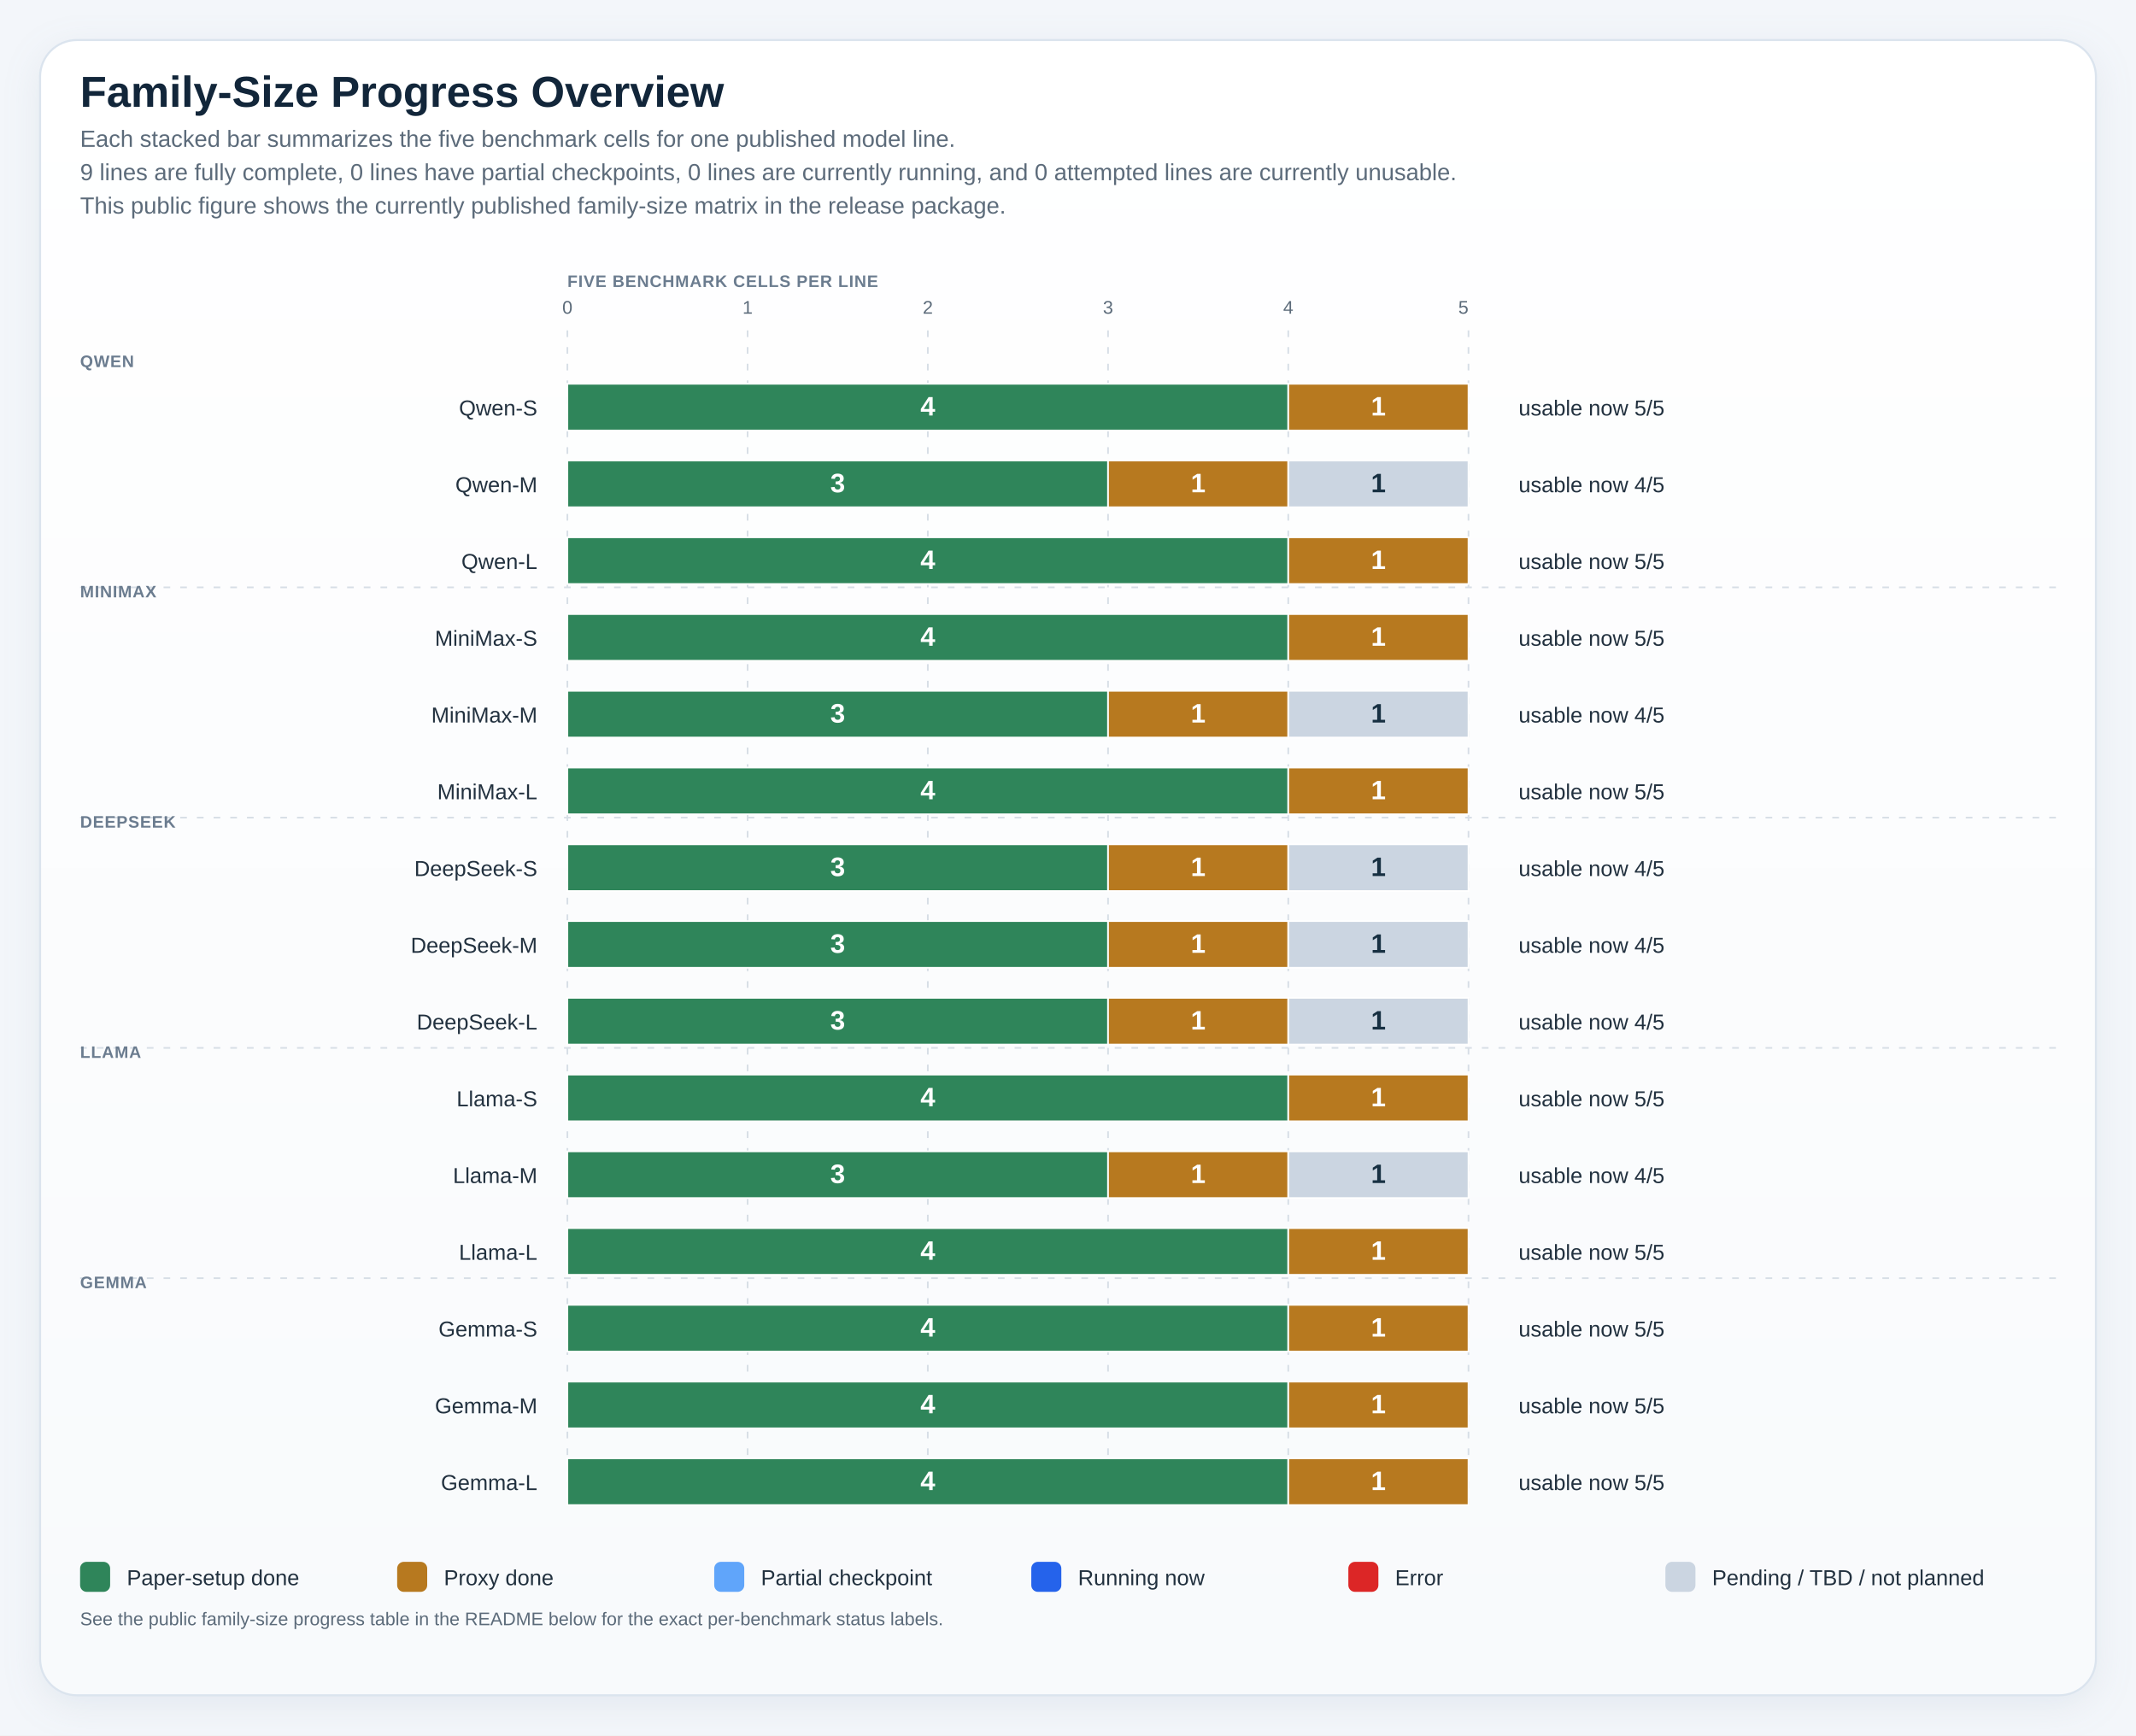
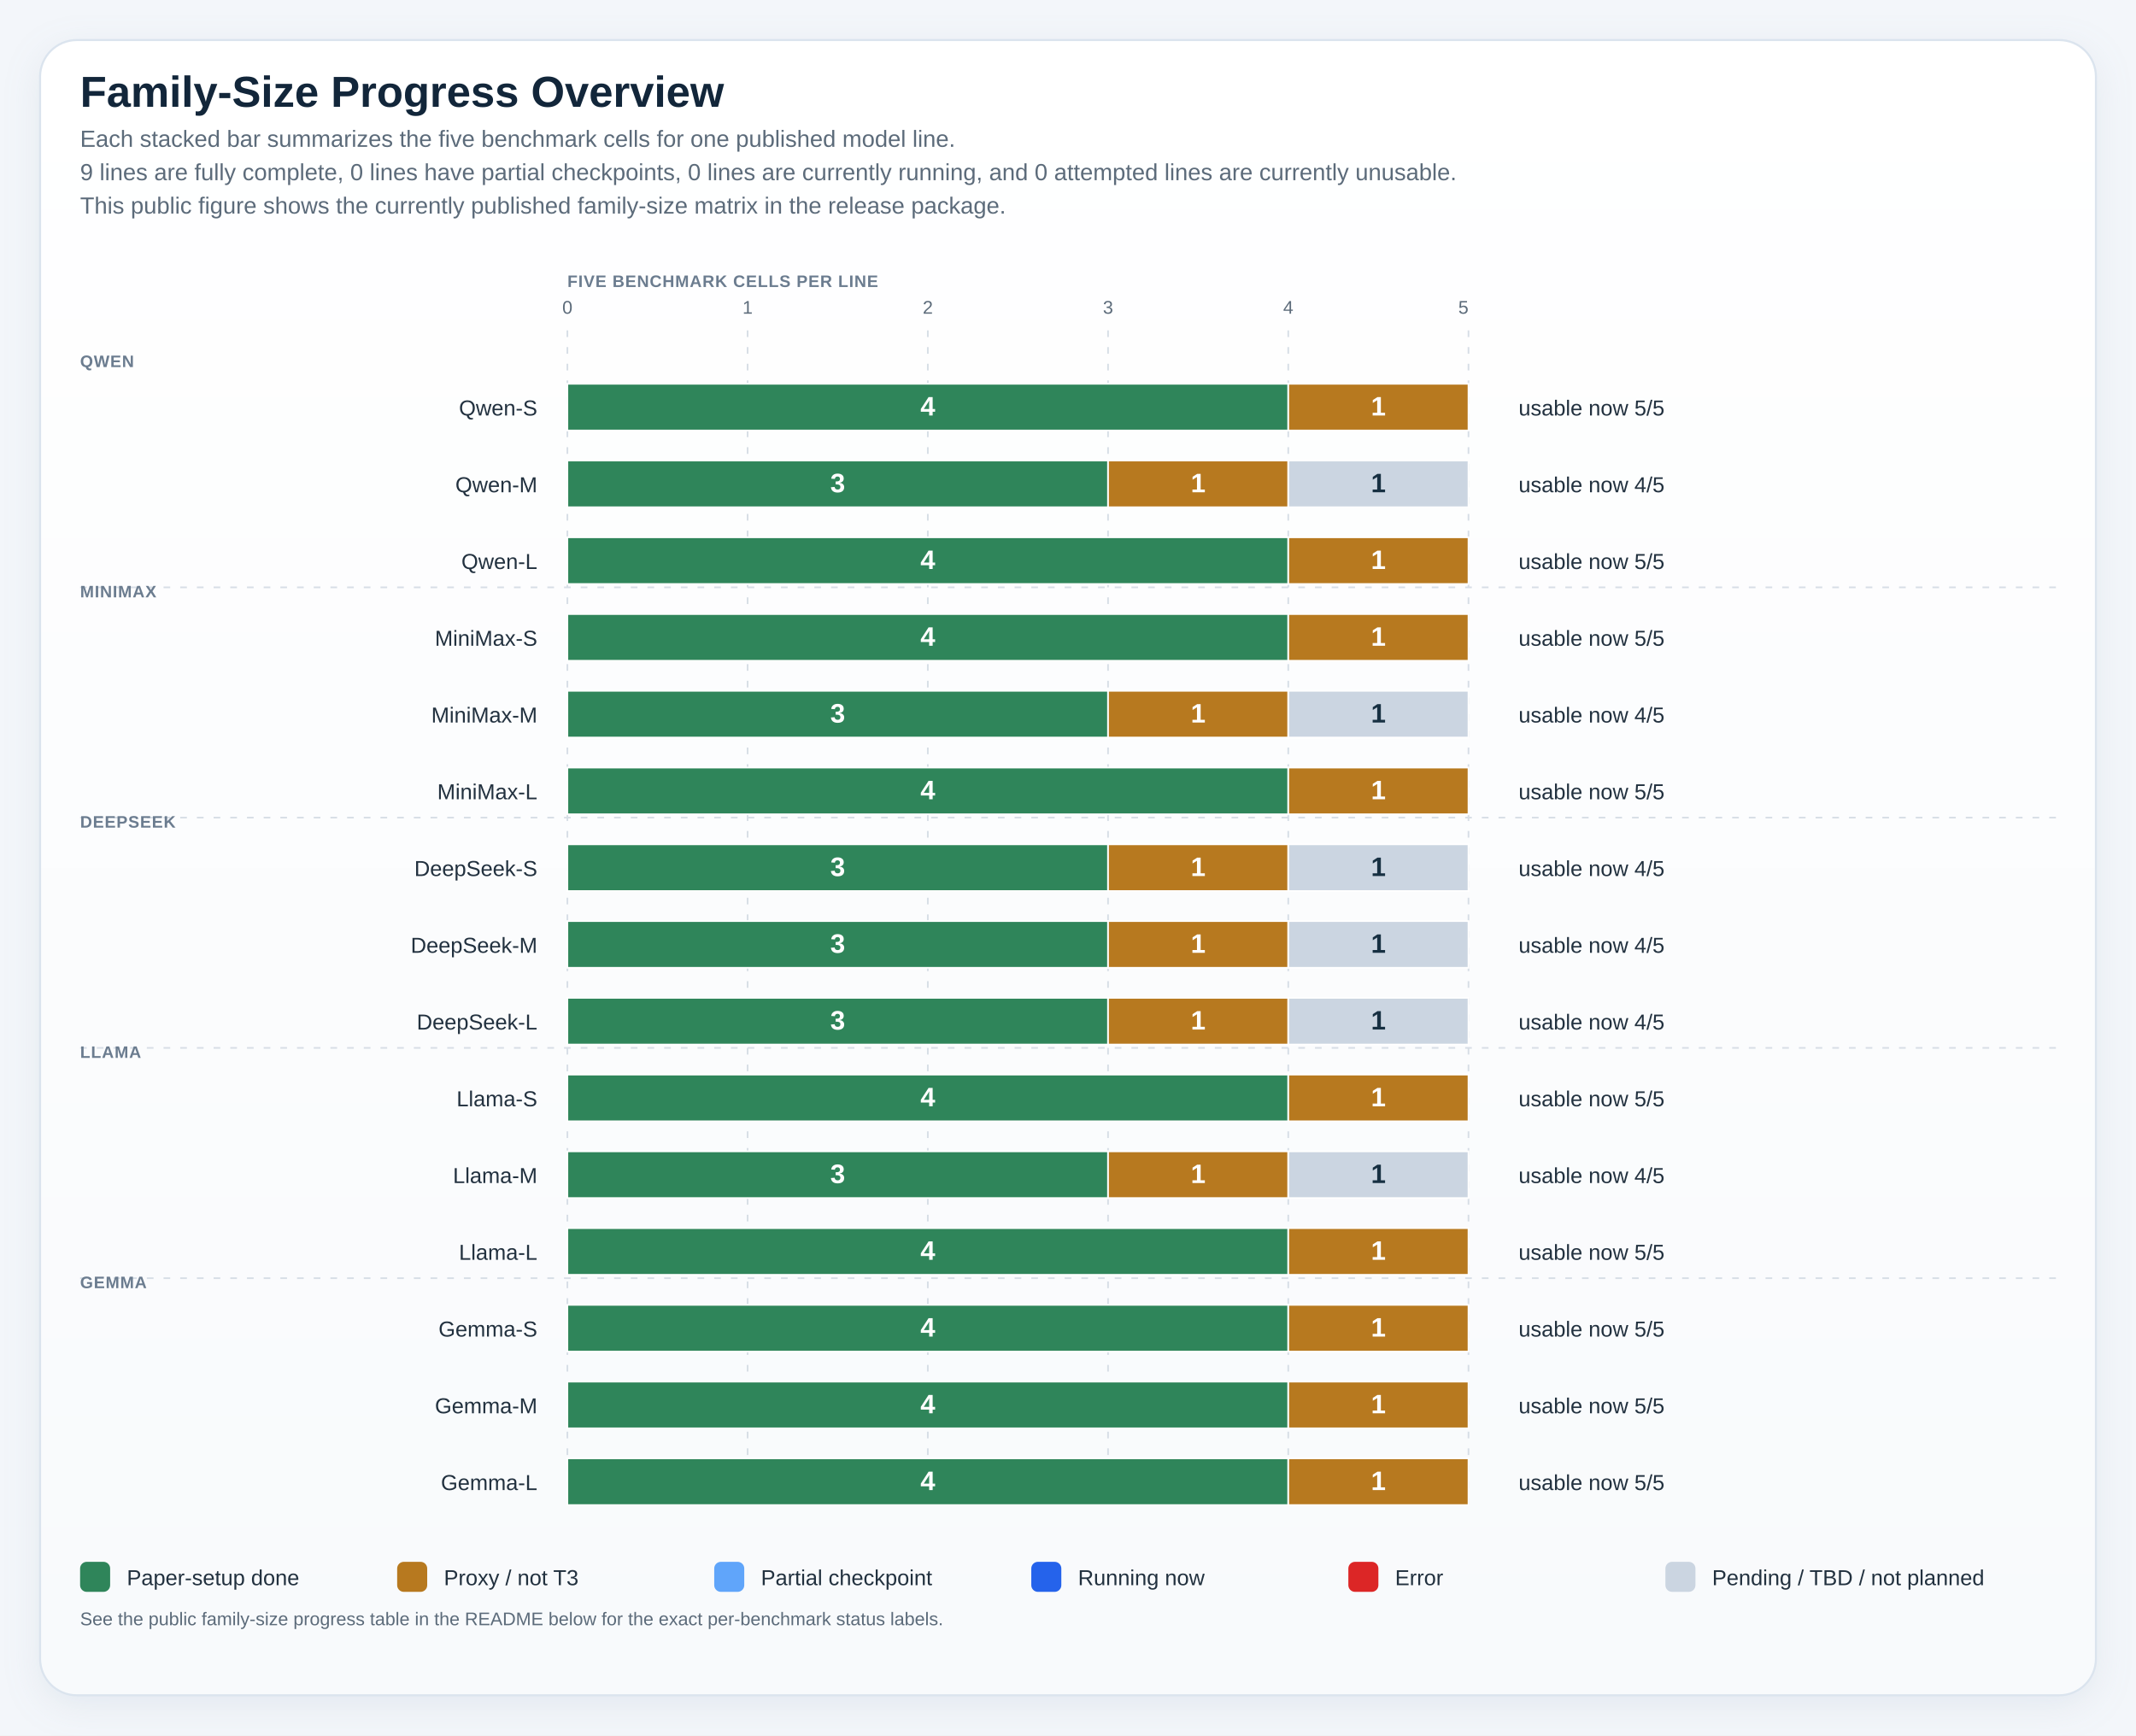
<svg xmlns="http://www.w3.org/2000/svg" viewBox="0 0 1280 1040" role="img" preserveAspectRatio="xMidYMin meet" style="max-width:100%;height:auto">
  <defs>
    <linearGradient id="panelGradient" x1="0" x2="0" y1="0" y2="1">
      <stop offset="0%" stop-color="#ffffff" />
      <stop offset="100%" stop-color="#f8fafc" />
    </linearGradient>
    <pattern id="diagonalHatch" width="8" height="8" patternUnits="userSpaceOnUse" patternTransform="rotate(45)">
      <line x1="0" y1="0" x2="0" y2="8" stroke="#cdd6e1" stroke-width="3" />
    </pattern>
    <filter id="softShadow" x="-20%" y="-20%" width="140%" height="140%">
      <feDropShadow dx="0" dy="6" stdDeviation="10" flood-color="#9fb0c2" flood-opacity="0.18" />
    </filter>
    <style>
.canvas { fill: #f3f6fa; }
.title { font: 700 26px 'IBM Plex Sans', 'Helvetica Neue', Arial, sans-serif; fill: #12263a; }
.subtitle { font: 400 14px 'IBM Plex Sans', 'Helvetica Neue', Arial, sans-serif; fill: #5c6b7a; }
.axis { font: 600 14px 'IBM Plex Sans', 'Helvetica Neue', Arial, sans-serif; fill: #22313f; }
.label { font: 500 13px 'IBM Plex Sans', 'Helvetica Neue', Arial, sans-serif; fill: #22313f; }
.metric { font: 700 20px 'IBM Plex Sans', 'Helvetica Neue', Arial, sans-serif; fill: #12263a; }
.celltext { font: 700 16px 'IBM Plex Sans', 'Helvetica Neue', Arial, sans-serif; fill: #ffffff; }
.celltext-dark { font: 700 16px 'IBM Plex Sans', 'Helvetica Neue', Arial, sans-serif; fill: #173042; }
.cellsub { font: 500 11px 'IBM Plex Sans', 'Helvetica Neue', Arial, sans-serif; fill: rgba(255,255,255,0.88); }
.cellsub-dark { font: 600 11px 'IBM Plex Sans', 'Helvetica Neue', Arial, sans-serif; fill: #385062; }
.body { font: 500 12px 'IBM Plex Sans', 'Helvetica Neue', Arial, sans-serif; fill: #22313f; }
.small { font: 500 11px 'IBM Plex Sans', 'Helvetica Neue', Arial, sans-serif; fill: #5c6b7a; }
.tiny { font: 600 10px 'IBM Plex Sans', 'Helvetica Neue', Arial, sans-serif; fill: #6b7c8f; letter-spacing: 0.04em; }
.grid { fill: #ffffff; stroke: #d7dee6; stroke-width: 1.25; }
.panel { fill: url(#panelGradient); stroke: #dbe4ee; stroke-width: 1.25; filter: url(#softShadow); }
.subpanel { fill: #ffffff; stroke: #e2e8f0; stroke-width: 1; }
.legend-card { fill: #ffffff; stroke: #dbe4ee; stroke-width: 1; }
.guide { stroke: #d7dee6; stroke-width: 1; stroke-dasharray: 4 6; }
.baseline { stroke: #aab7c6; stroke-width: 1.1; }
.muted-cell { fill: #eef2f7; stroke: #d7dee6; stroke-width: 1; }
.muted-bar { fill: #ecf1f6; stroke: #d7dee6; stroke-width: 1; }
.outline { stroke: rgba(255,255,255,0.9); stroke-width: 1; }
</style>
  </defs>
  <rect x="0" y="0" width="1280" height="1040" class="canvas" />
  <rect x="24" y="24" width="1232" height="992" rx="22" class="panel" />
  <text x="48" y="64" class="title">Family-Size Progress Overview</text>
  <text x="48" y="88" class="subtitle">Each stacked bar summarizes the five benchmark cells for one published model line.</text>
  <text x="48" y="108" class="subtitle">9 lines are fully complete, 0 lines have partial checkpoints, 0 lines are currently running, and 0 attempted lines are currently unusable.</text>
  <text x="48" y="128" class="subtitle">This public figure shows the currently published family-size matrix in the release package.</text>
  <text x="340" y="172" class="tiny">FIVE BENCHMARK CELLS PER LINE</text>
  <line x1="340.00" y1="198" x2="340.00" y2="908" class="guide" />
  <text x="340.00" y="188" text-anchor="middle" class="small">0</text>
  <line x1="448.00" y1="198" x2="448.00" y2="908" class="guide" />
  <text x="448.00" y="188" text-anchor="middle" class="small">1</text>
  <line x1="556.00" y1="198" x2="556.00" y2="908" class="guide" />
  <text x="556.00" y="188" text-anchor="middle" class="small">2</text>
  <line x1="664.00" y1="198" x2="664.00" y2="908" class="guide" />
  <text x="664.00" y="188" text-anchor="middle" class="small">3</text>
  <line x1="772.00" y1="198" x2="772.00" y2="908" class="guide" />
  <text x="772.00" y="188" text-anchor="middle" class="small">4</text>
  <line x1="880.00" y1="198" x2="880.00" y2="908" class="guide" />
  <text x="880.00" y="188" text-anchor="end" class="small">5</text>
  <text x="48" y="220" class="tiny">QWEN</text>
  <text x="322" y="249" text-anchor="end" class="label">Qwen-S</text>
  <rect x="340" y="230" width="540" height="28" rx="10" fill="#e2e8f0" />
  <rect x="340.00" y="230" width="432.00" height="28" fill="#2f855a" stroke="#ffffff" stroke-width="1" />
  <text x="556.00" y="249" text-anchor="middle" class="celltext">4</text>
  <rect x="772.00" y="230" width="108.00" height="28" fill="#b7791f" stroke="#ffffff" stroke-width="1" />
  <text x="826.00" y="249" text-anchor="middle" class="celltext">1</text>
  <text x="910" y="249" class="label">usable now 5/5</text>
  <text x="322" y="295" text-anchor="end" class="label">Qwen-M</text>
  <rect x="340" y="276" width="540" height="28" rx="10" fill="#e2e8f0" />
  <rect x="340.00" y="276" width="324.00" height="28" fill="#2f855a" stroke="#ffffff" stroke-width="1" />
  <text x="502.00" y="295" text-anchor="middle" class="celltext">3</text>
  <rect x="664.00" y="276" width="108.00" height="28" fill="#b7791f" stroke="#ffffff" stroke-width="1" />
  <text x="718.00" y="295" text-anchor="middle" class="celltext">1</text>
  <rect x="772.00" y="276" width="108.00" height="28" fill="#cbd5e1" stroke="#ffffff" stroke-width="1" />
  <text x="826.00" y="295" text-anchor="middle" class="celltext-dark">1</text>
  <text x="910" y="295" class="label">usable now 4/5</text>
  <text x="322" y="341" text-anchor="end" class="label">Qwen-L</text>
  <rect x="340" y="322" width="540" height="28" rx="10" fill="#e2e8f0" />
  <rect x="340.00" y="322" width="432.00" height="28" fill="#2f855a" stroke="#ffffff" stroke-width="1" />
  <text x="556.00" y="341" text-anchor="middle" class="celltext">4</text>
  <rect x="772.00" y="322" width="108.00" height="28" fill="#b7791f" stroke="#ffffff" stroke-width="1" />
  <text x="826.00" y="341" text-anchor="middle" class="celltext">1</text>
  <text x="910" y="341" class="label">usable now 5/5</text>
  <line x1="48" y1="352" x2="1232" y2="352" class="guide" />
  <text x="48" y="358" class="tiny">MINIMAX</text>
  <text x="322" y="387" text-anchor="end" class="label">MiniMax-S</text>
  <rect x="340" y="368" width="540" height="28" rx="10" fill="#e2e8f0" />
  <rect x="340.00" y="368" width="432.00" height="28" fill="#2f855a" stroke="#ffffff" stroke-width="1" />
  <text x="556.00" y="387" text-anchor="middle" class="celltext">4</text>
  <rect x="772.00" y="368" width="108.00" height="28" fill="#b7791f" stroke="#ffffff" stroke-width="1" />
  <text x="826.00" y="387" text-anchor="middle" class="celltext">1</text>
  <text x="910" y="387" class="label">usable now 5/5</text>
  <text x="322" y="433" text-anchor="end" class="label">MiniMax-M</text>
  <rect x="340" y="414" width="540" height="28" rx="10" fill="#e2e8f0" />
  <rect x="340.00" y="414" width="324.00" height="28" fill="#2f855a" stroke="#ffffff" stroke-width="1" />
  <text x="502.00" y="433" text-anchor="middle" class="celltext">3</text>
  <rect x="664.00" y="414" width="108.00" height="28" fill="#b7791f" stroke="#ffffff" stroke-width="1" />
  <text x="718.00" y="433" text-anchor="middle" class="celltext">1</text>
  <rect x="772.00" y="414" width="108.00" height="28" fill="#cbd5e1" stroke="#ffffff" stroke-width="1" />
  <text x="826.00" y="433" text-anchor="middle" class="celltext-dark">1</text>
  <text x="910" y="433" class="label">usable now 4/5</text>
  <text x="322" y="479" text-anchor="end" class="label">MiniMax-L</text>
  <rect x="340" y="460" width="540" height="28" rx="10" fill="#e2e8f0" />
  <rect x="340.00" y="460" width="432.00" height="28" fill="#2f855a" stroke="#ffffff" stroke-width="1" />
  <text x="556.00" y="479" text-anchor="middle" class="celltext">4</text>
  <rect x="772.00" y="460" width="108.00" height="28" fill="#b7791f" stroke="#ffffff" stroke-width="1" />
  <text x="826.00" y="479" text-anchor="middle" class="celltext">1</text>
  <text x="910" y="479" class="label">usable now 5/5</text>
  <line x1="48" y1="490" x2="1232" y2="490" class="guide" />
  <text x="48" y="496" class="tiny">DEEPSEEK</text>
  <text x="322" y="525" text-anchor="end" class="label">DeepSeek-S</text>
  <rect x="340" y="506" width="540" height="28" rx="10" fill="#e2e8f0" />
  <rect x="340.00" y="506" width="324.00" height="28" fill="#2f855a" stroke="#ffffff" stroke-width="1" />
  <text x="502.00" y="525" text-anchor="middle" class="celltext">3</text>
  <rect x="664.00" y="506" width="108.00" height="28" fill="#b7791f" stroke="#ffffff" stroke-width="1" />
  <text x="718.00" y="525" text-anchor="middle" class="celltext">1</text>
  <rect x="772.00" y="506" width="108.00" height="28" fill="#cbd5e1" stroke="#ffffff" stroke-width="1" />
  <text x="826.00" y="525" text-anchor="middle" class="celltext-dark">1</text>
  <text x="910" y="525" class="label">usable now 4/5</text>
  <text x="322" y="571" text-anchor="end" class="label">DeepSeek-M</text>
  <rect x="340" y="552" width="540" height="28" rx="10" fill="#e2e8f0" />
  <rect x="340.00" y="552" width="324.00" height="28" fill="#2f855a" stroke="#ffffff" stroke-width="1" />
  <text x="502.00" y="571" text-anchor="middle" class="celltext">3</text>
  <rect x="664.00" y="552" width="108.00" height="28" fill="#b7791f" stroke="#ffffff" stroke-width="1" />
  <text x="718.00" y="571" text-anchor="middle" class="celltext">1</text>
  <rect x="772.00" y="552" width="108.00" height="28" fill="#cbd5e1" stroke="#ffffff" stroke-width="1" />
  <text x="826.00" y="571" text-anchor="middle" class="celltext-dark">1</text>
  <text x="910" y="571" class="label">usable now 4/5</text>
  <text x="322" y="617" text-anchor="end" class="label">DeepSeek-L</text>
  <rect x="340" y="598" width="540" height="28" rx="10" fill="#e2e8f0" />
  <rect x="340.00" y="598" width="324.00" height="28" fill="#2f855a" stroke="#ffffff" stroke-width="1" />
  <text x="502.00" y="617" text-anchor="middle" class="celltext">3</text>
  <rect x="664.00" y="598" width="108.00" height="28" fill="#b7791f" stroke="#ffffff" stroke-width="1" />
  <text x="718.00" y="617" text-anchor="middle" class="celltext">1</text>
  <rect x="772.00" y="598" width="108.00" height="28" fill="#cbd5e1" stroke="#ffffff" stroke-width="1" />
  <text x="826.00" y="617" text-anchor="middle" class="celltext-dark">1</text>
  <text x="910" y="617" class="label">usable now 4/5</text>
  <line x1="48" y1="628" x2="1232" y2="628" class="guide" />
  <text x="48" y="634" class="tiny">LLAMA</text>
  <text x="322" y="663" text-anchor="end" class="label">Llama-S</text>
  <rect x="340" y="644" width="540" height="28" rx="10" fill="#e2e8f0" />
  <rect x="340.00" y="644" width="432.00" height="28" fill="#2f855a" stroke="#ffffff" stroke-width="1" />
  <text x="556.00" y="663" text-anchor="middle" class="celltext">4</text>
  <rect x="772.00" y="644" width="108.00" height="28" fill="#b7791f" stroke="#ffffff" stroke-width="1" />
  <text x="826.00" y="663" text-anchor="middle" class="celltext">1</text>
  <text x="910" y="663" class="label">usable now 5/5</text>
  <text x="322" y="709" text-anchor="end" class="label">Llama-M</text>
  <rect x="340" y="690" width="540" height="28" rx="10" fill="#e2e8f0" />
  <rect x="340.00" y="690" width="324.00" height="28" fill="#2f855a" stroke="#ffffff" stroke-width="1" />
  <text x="502.00" y="709" text-anchor="middle" class="celltext">3</text>
  <rect x="664.00" y="690" width="108.00" height="28" fill="#b7791f" stroke="#ffffff" stroke-width="1" />
  <text x="718.00" y="709" text-anchor="middle" class="celltext">1</text>
  <rect x="772.00" y="690" width="108.00" height="28" fill="#cbd5e1" stroke="#ffffff" stroke-width="1" />
  <text x="826.00" y="709" text-anchor="middle" class="celltext-dark">1</text>
  <text x="910" y="709" class="label">usable now 4/5</text>
  <text x="322" y="755" text-anchor="end" class="label">Llama-L</text>
  <rect x="340" y="736" width="540" height="28" rx="10" fill="#e2e8f0" />
  <rect x="340.00" y="736" width="432.00" height="28" fill="#2f855a" stroke="#ffffff" stroke-width="1" />
  <text x="556.00" y="755" text-anchor="middle" class="celltext">4</text>
  <rect x="772.00" y="736" width="108.00" height="28" fill="#b7791f" stroke="#ffffff" stroke-width="1" />
  <text x="826.00" y="755" text-anchor="middle" class="celltext">1</text>
  <text x="910" y="755" class="label">usable now 5/5</text>
  <line x1="48" y1="766" x2="1232" y2="766" class="guide" />
  <text x="48" y="772" class="tiny">GEMMA</text>
  <text x="322" y="801" text-anchor="end" class="label">Gemma-S</text>
  <rect x="340" y="782" width="540" height="28" rx="10" fill="#e2e8f0" />
  <rect x="340.00" y="782" width="432.00" height="28" fill="#2f855a" stroke="#ffffff" stroke-width="1" />
  <text x="556.00" y="801" text-anchor="middle" class="celltext">4</text>
  <rect x="772.00" y="782" width="108.00" height="28" fill="#b7791f" stroke="#ffffff" stroke-width="1" />
  <text x="826.00" y="801" text-anchor="middle" class="celltext">1</text>
  <text x="910" y="801" class="label">usable now 5/5</text>
  <text x="322" y="847" text-anchor="end" class="label">Gemma-M</text>
  <rect x="340" y="828" width="540" height="28" rx="10" fill="#e2e8f0" />
  <rect x="340.00" y="828" width="432.00" height="28" fill="#2f855a" stroke="#ffffff" stroke-width="1" />
  <text x="556.00" y="847" text-anchor="middle" class="celltext">4</text>
  <rect x="772.00" y="828" width="108.00" height="28" fill="#b7791f" stroke="#ffffff" stroke-width="1" />
  <text x="826.00" y="847" text-anchor="middle" class="celltext">1</text>
  <text x="910" y="847" class="label">usable now 5/5</text>
  <text x="322" y="893" text-anchor="end" class="label">Gemma-L</text>
  <rect x="340" y="874" width="540" height="28" rx="10" fill="#e2e8f0" />
  <rect x="340.00" y="874" width="432.00" height="28" fill="#2f855a" stroke="#ffffff" stroke-width="1" />
  <text x="556.00" y="893" text-anchor="middle" class="celltext">4</text>
  <rect x="772.00" y="874" width="108.00" height="28" fill="#b7791f" stroke="#ffffff" stroke-width="1" />
  <text x="826.00" y="893" text-anchor="middle" class="celltext">1</text>
  <text x="910" y="893" class="label">usable now 5/5</text>
  <rect x="48" y="936" width="18" height="18" rx="4" fill="#2f855a" />
  <text x="76" y="950" class="label">Paper-setup done</text>
  <rect x="238" y="936" width="18" height="18" rx="4" fill="#b7791f" />
-   <text x="266" y="950" class="label">Proxy done</text>
+   <text x="266" y="950" class="label">Proxy / not T3</text>
  <rect x="428" y="936" width="18" height="18" rx="4" fill="#60a5fa" />
  <text x="456" y="950" class="label">Partial checkpoint</text>
  <rect x="618" y="936" width="18" height="18" rx="4" fill="#2563eb" />
  <text x="646" y="950" class="label">Running now</text>
  <rect x="808" y="936" width="18" height="18" rx="4" fill="#dc2626" />
  <text x="836" y="950" class="label">Error</text>
  <rect x="998" y="936" width="18" height="18" rx="4" fill="#cbd5e1" />
  <text x="1026" y="950" class="label">Pending / TBD / not planned</text>
  <text x="48" y="974" class="small">See the public family-size progress table in the README below for the exact per-benchmark status labels.</text>
</svg>
